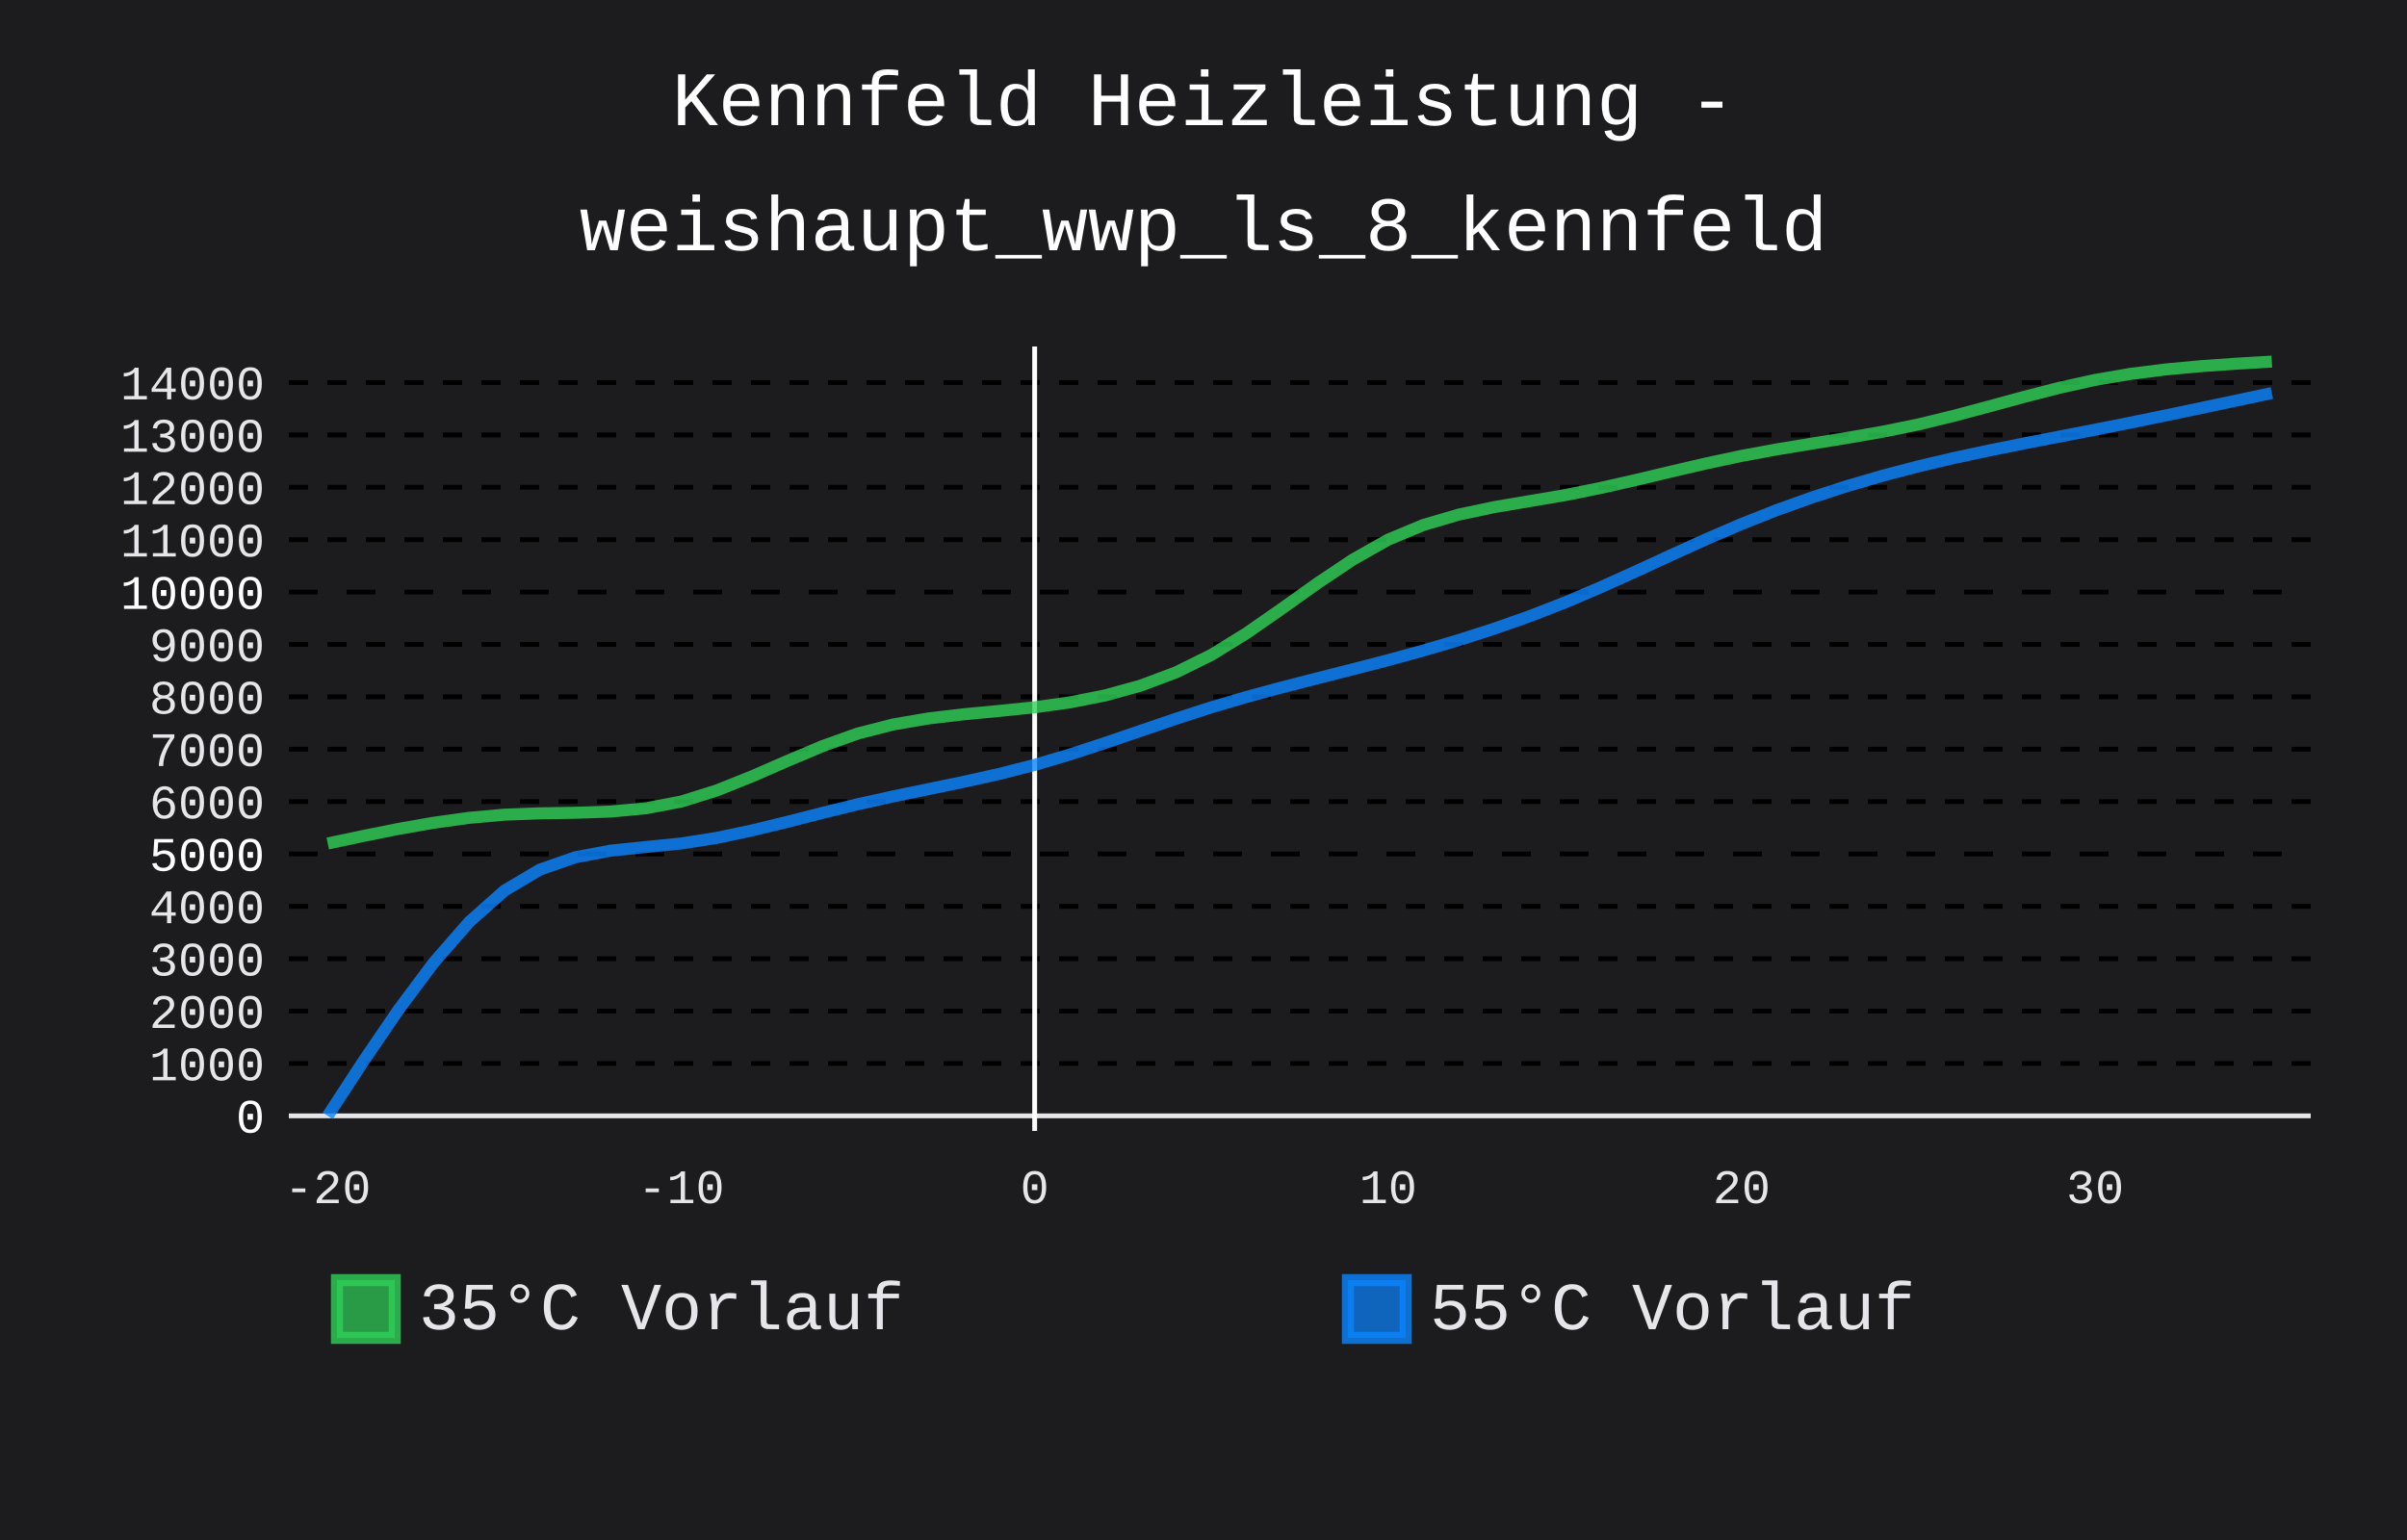
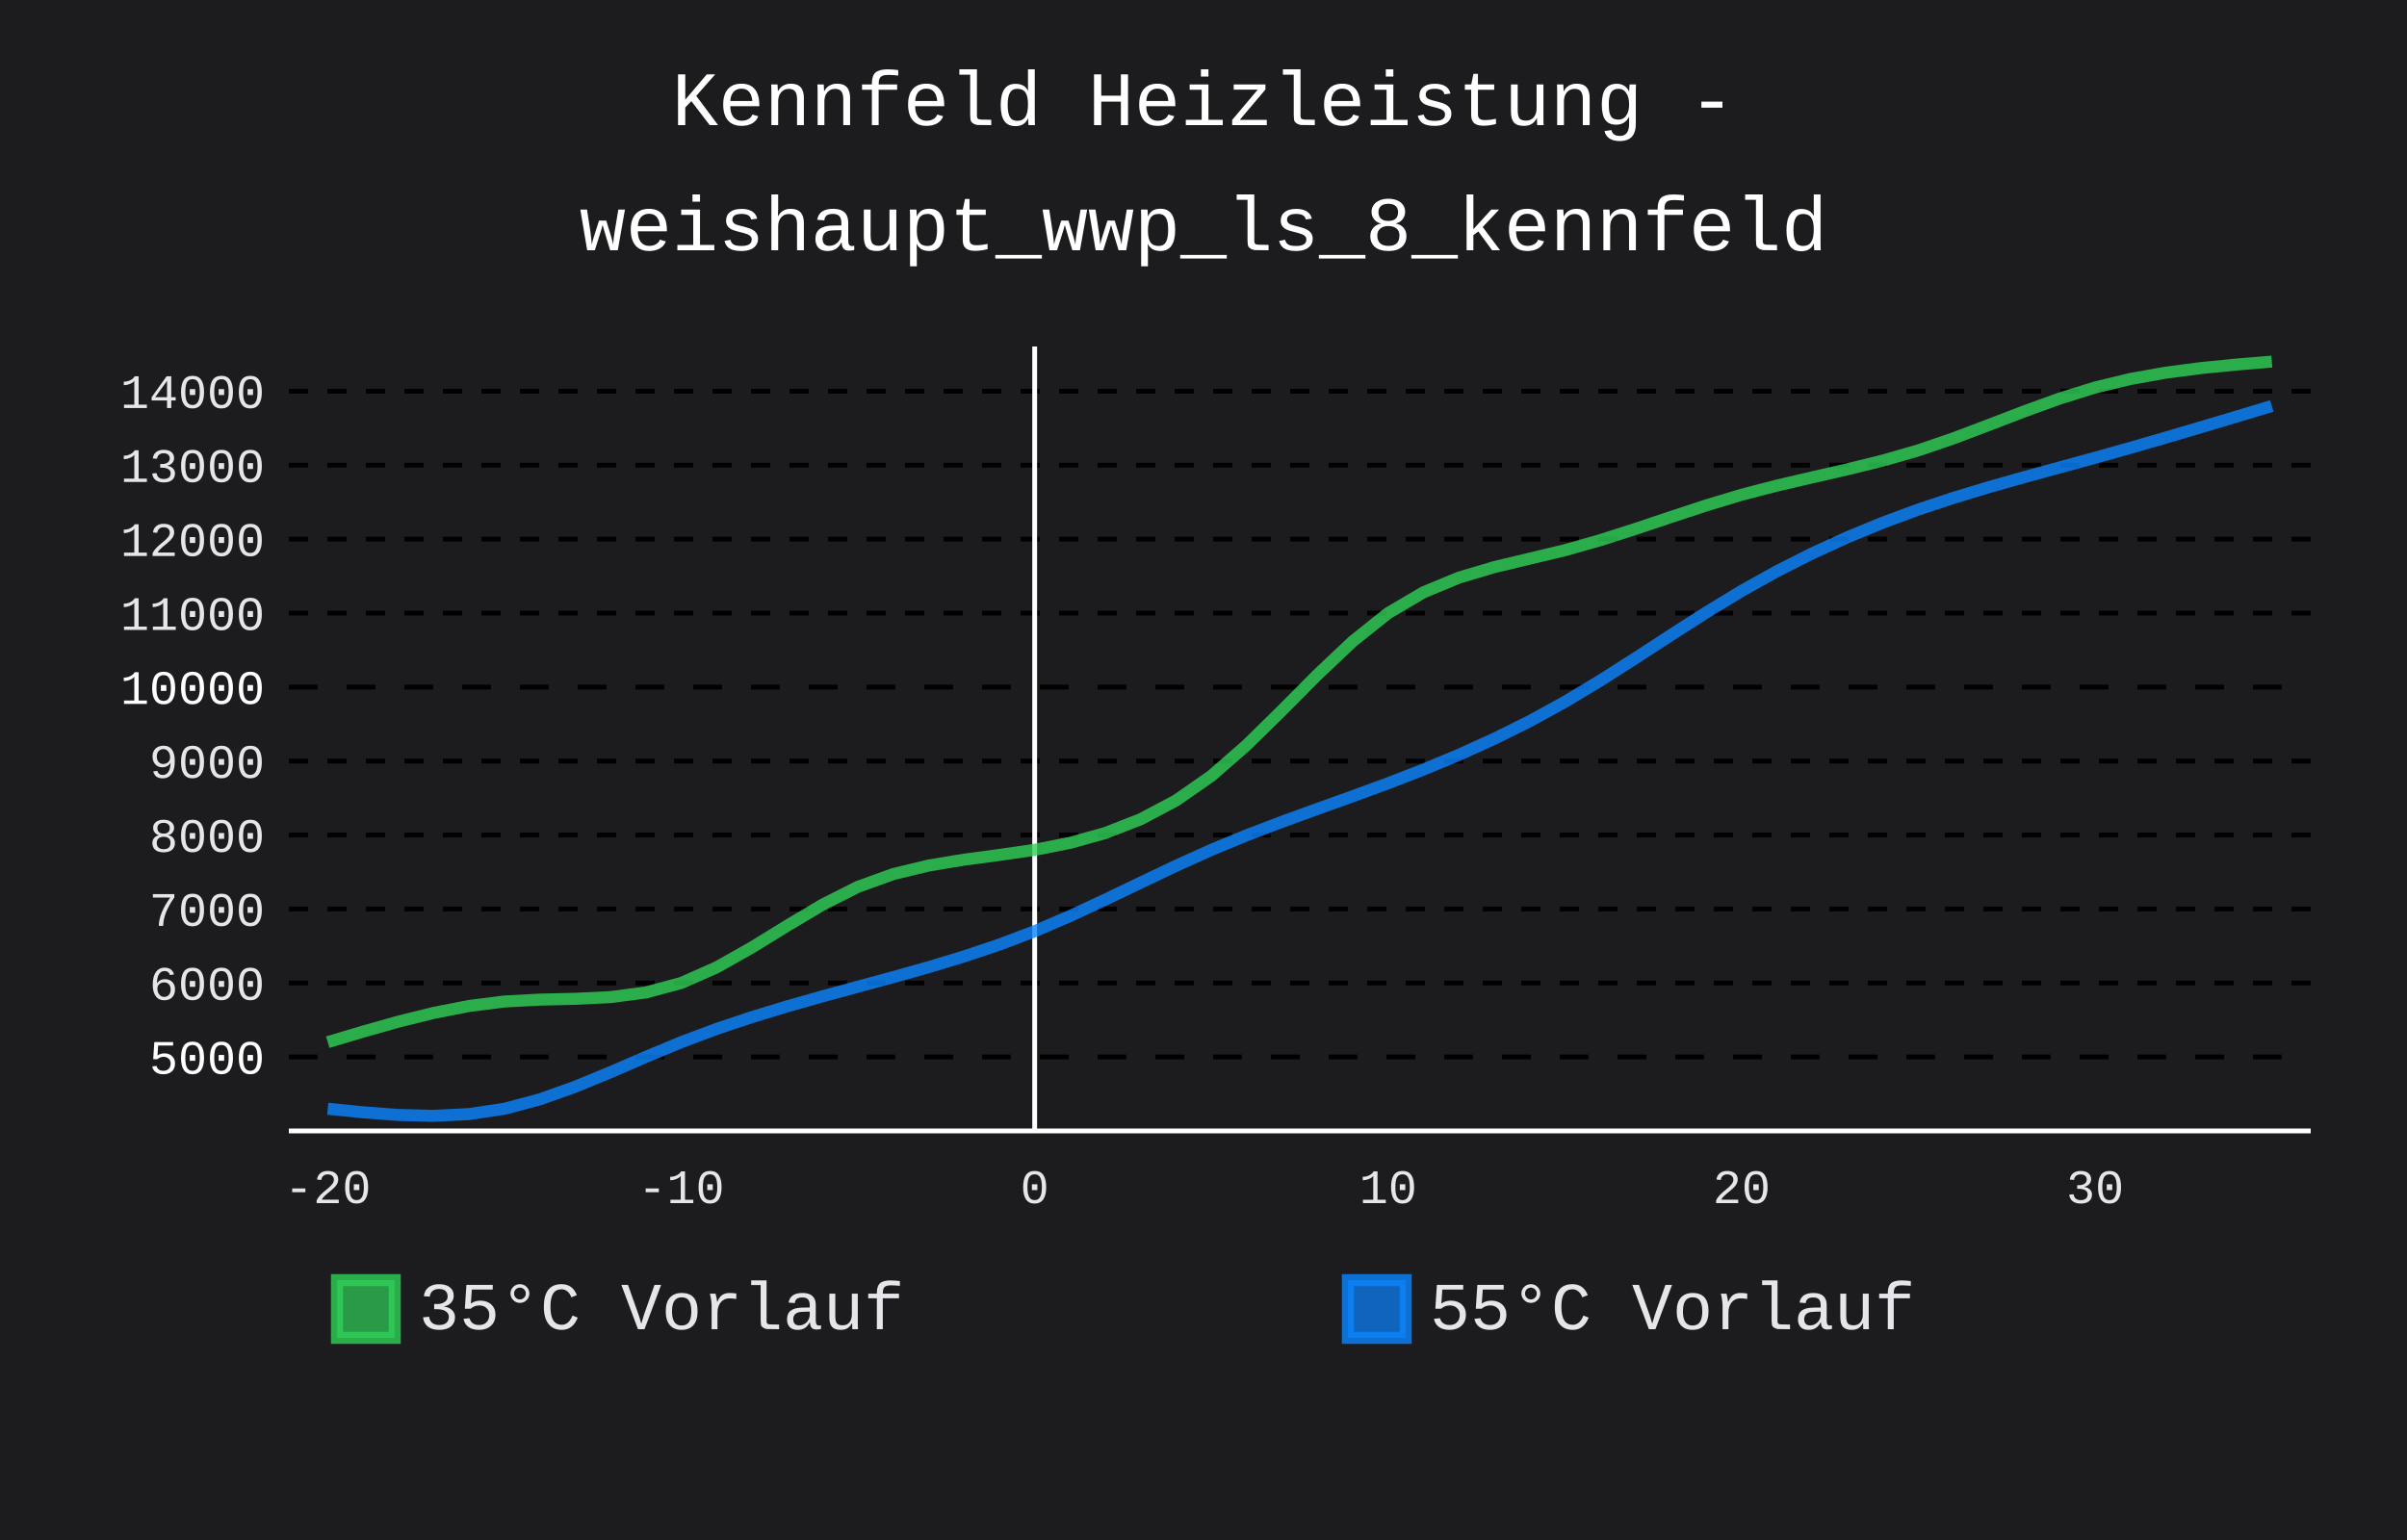
- <svg xmlns="http://www.w3.org/2000/svg" id="chart-69b6d5aa-bda1-4919-89ac-8af449a3c436" class="pygal-chart" viewBox="0 0 500 320">
+ <svg xmlns="http://www.w3.org/2000/svg" id="chart-83cfa855-fc76-4d8d-8487-4b41024a7d4e" class="pygal-chart" viewBox="0 0 500 320">
  <defs>
-     <style type="text/css">#chart-69b6d5aa-bda1-4919-89ac-8af449a3c436{-webkit-user-select:none;-webkit-font-smoothing:antialiased;font-family:Consolas,"Liberation Mono",Menlo,Courier,monospace}#chart-69b6d5aa-bda1-4919-89ac-8af449a3c436 .title{font-family:Consolas,"Liberation Mono",Menlo,Courier,monospace;font-size:16px}#chart-69b6d5aa-bda1-4919-89ac-8af449a3c436 .legends .legend text{font-family:Consolas,"Liberation Mono",Menlo,Courier,monospace;font-size:14px}#chart-69b6d5aa-bda1-4919-89ac-8af449a3c436 .axis text{font-family:Consolas,"Liberation Mono",Menlo,Courier,monospace;font-size:10px}#chart-69b6d5aa-bda1-4919-89ac-8af449a3c436 .axis text.major{font-family:Consolas,"Liberation Mono",Menlo,Courier,monospace;font-size:10px}#chart-69b6d5aa-bda1-4919-89ac-8af449a3c436 .text-overlay text.value{font-family:Consolas,"Liberation Mono",Menlo,Courier,monospace;font-size:16px}#chart-69b6d5aa-bda1-4919-89ac-8af449a3c436 .text-overlay text.label{font-family:Consolas,"Liberation Mono",Menlo,Courier,monospace;font-size:10px}#chart-69b6d5aa-bda1-4919-89ac-8af449a3c436 .tooltip{font-family:Consolas,"Liberation Mono",Menlo,Courier,monospace;font-size:14px}#chart-69b6d5aa-bda1-4919-89ac-8af449a3c436 text.no_data{font-family:Consolas,"Liberation Mono",Menlo,Courier,monospace;font-size:64px}
- #chart-69b6d5aa-bda1-4919-89ac-8af449a3c436{background-color:#1c1c1e}#chart-69b6d5aa-bda1-4919-89ac-8af449a3c436 path,#chart-69b6d5aa-bda1-4919-89ac-8af449a3c436 line,#chart-69b6d5aa-bda1-4919-89ac-8af449a3c436 rect,#chart-69b6d5aa-bda1-4919-89ac-8af449a3c436 circle{-webkit-transition:150ms;-moz-transition:150ms;transition:150ms}#chart-69b6d5aa-bda1-4919-89ac-8af449a3c436 .graph &gt; .background{fill:#1c1c1e}#chart-69b6d5aa-bda1-4919-89ac-8af449a3c436 .plot &gt; .background{fill:#1c1c1e}#chart-69b6d5aa-bda1-4919-89ac-8af449a3c436 .graph{fill:#e5e5ea}#chart-69b6d5aa-bda1-4919-89ac-8af449a3c436 text.no_data{fill:#ffffff}#chart-69b6d5aa-bda1-4919-89ac-8af449a3c436 .title{fill:#ffffff}#chart-69b6d5aa-bda1-4919-89ac-8af449a3c436 .legends .legend text{fill:#e5e5ea}#chart-69b6d5aa-bda1-4919-89ac-8af449a3c436 .legends .legend:hover text{fill:#ffffff}#chart-69b6d5aa-bda1-4919-89ac-8af449a3c436 .axis .line{stroke:#ffffff}#chart-69b6d5aa-bda1-4919-89ac-8af449a3c436 .axis .guide.line{stroke:#8e8e93}#chart-69b6d5aa-bda1-4919-89ac-8af449a3c436 .axis .major.line{stroke:#e5e5ea}#chart-69b6d5aa-bda1-4919-89ac-8af449a3c436 .axis text.major{fill:#ffffff}#chart-69b6d5aa-bda1-4919-89ac-8af449a3c436 .axis.y .guides:hover .guide.line,#chart-69b6d5aa-bda1-4919-89ac-8af449a3c436 .line-graph .axis.x .guides:hover .guide.line,#chart-69b6d5aa-bda1-4919-89ac-8af449a3c436 .stackedline-graph .axis.x .guides:hover .guide.line,#chart-69b6d5aa-bda1-4919-89ac-8af449a3c436 .xy-graph .axis.x .guides:hover .guide.line{stroke:#ffffff}#chart-69b6d5aa-bda1-4919-89ac-8af449a3c436 .axis .guides:hover text{fill:#ffffff}#chart-69b6d5aa-bda1-4919-89ac-8af449a3c436 .reactive{fill-opacity:.7;stroke-opacity:.8;stroke-width:2.5}#chart-69b6d5aa-bda1-4919-89ac-8af449a3c436 .ci{stroke:#e5e5ea}#chart-69b6d5aa-bda1-4919-89ac-8af449a3c436 .reactive.active,#chart-69b6d5aa-bda1-4919-89ac-8af449a3c436 .active .reactive{fill-opacity:.8;stroke-opacity:.9;stroke-width:4}#chart-69b6d5aa-bda1-4919-89ac-8af449a3c436 .ci .reactive.active{stroke-width:1.5}#chart-69b6d5aa-bda1-4919-89ac-8af449a3c436 .series text{fill:#ffffff}#chart-69b6d5aa-bda1-4919-89ac-8af449a3c436 .tooltip rect{fill:#1c1c1e;stroke:#ffffff;-webkit-transition:opacity 150ms;-moz-transition:opacity 150ms;transition:opacity 150ms}#chart-69b6d5aa-bda1-4919-89ac-8af449a3c436 .tooltip .label{fill:#e5e5ea}#chart-69b6d5aa-bda1-4919-89ac-8af449a3c436 .tooltip .label{fill:#e5e5ea}#chart-69b6d5aa-bda1-4919-89ac-8af449a3c436 .tooltip .legend{font-size:.8em;fill:#8e8e93}#chart-69b6d5aa-bda1-4919-89ac-8af449a3c436 .tooltip .x_label{font-size:.6em;fill:#ffffff}#chart-69b6d5aa-bda1-4919-89ac-8af449a3c436 .tooltip .xlink{font-size:.5em;text-decoration:underline}#chart-69b6d5aa-bda1-4919-89ac-8af449a3c436 .tooltip .value{font-size:1.5em}#chart-69b6d5aa-bda1-4919-89ac-8af449a3c436 .bound{font-size:.5em}#chart-69b6d5aa-bda1-4919-89ac-8af449a3c436 .max-value{font-size:.75em;fill:#8e8e93}#chart-69b6d5aa-bda1-4919-89ac-8af449a3c436 .map-element{fill:#1c1c1e;stroke:#8e8e93 !important}#chart-69b6d5aa-bda1-4919-89ac-8af449a3c436 .map-element .reactive{fill-opacity:inherit;stroke-opacity:inherit}#chart-69b6d5aa-bda1-4919-89ac-8af449a3c436 .color-0,#chart-69b6d5aa-bda1-4919-89ac-8af449a3c436 .color-0 a:visited{stroke:#30d158;fill:#30d158}#chart-69b6d5aa-bda1-4919-89ac-8af449a3c436 .color-1,#chart-69b6d5aa-bda1-4919-89ac-8af449a3c436 .color-1 a:visited{stroke:#0a84ff;fill:#0a84ff}#chart-69b6d5aa-bda1-4919-89ac-8af449a3c436 .text-overlay .color-0 text{fill:black}#chart-69b6d5aa-bda1-4919-89ac-8af449a3c436 .text-overlay .color-1 text{fill:black}
- #chart-69b6d5aa-bda1-4919-89ac-8af449a3c436 text.no_data{text-anchor:middle}#chart-69b6d5aa-bda1-4919-89ac-8af449a3c436 .guide.line{fill:none}#chart-69b6d5aa-bda1-4919-89ac-8af449a3c436 .centered{text-anchor:middle}#chart-69b6d5aa-bda1-4919-89ac-8af449a3c436 .title{text-anchor:middle}#chart-69b6d5aa-bda1-4919-89ac-8af449a3c436 .legends .legend text{fill-opacity:1}#chart-69b6d5aa-bda1-4919-89ac-8af449a3c436 .axis.x text{text-anchor:middle}#chart-69b6d5aa-bda1-4919-89ac-8af449a3c436 .axis.x:not(.web) text[transform]{text-anchor:start}#chart-69b6d5aa-bda1-4919-89ac-8af449a3c436 .axis.x:not(.web) text[transform].backwards{text-anchor:end}#chart-69b6d5aa-bda1-4919-89ac-8af449a3c436 .axis.y text{text-anchor:end}#chart-69b6d5aa-bda1-4919-89ac-8af449a3c436 .axis.y text[transform].backwards{text-anchor:start}#chart-69b6d5aa-bda1-4919-89ac-8af449a3c436 .axis.y2 text{text-anchor:start}#chart-69b6d5aa-bda1-4919-89ac-8af449a3c436 .axis.y2 text[transform].backwards{text-anchor:end}#chart-69b6d5aa-bda1-4919-89ac-8af449a3c436 .axis .guide.line{stroke-dasharray:4,4;stroke:black}#chart-69b6d5aa-bda1-4919-89ac-8af449a3c436 .axis .major.guide.line{stroke-dasharray:6,6;stroke:black}#chart-69b6d5aa-bda1-4919-89ac-8af449a3c436 .horizontal .axis.y .guide.line,#chart-69b6d5aa-bda1-4919-89ac-8af449a3c436 .horizontal .axis.y2 .guide.line,#chart-69b6d5aa-bda1-4919-89ac-8af449a3c436 .vertical .axis.x .guide.line{opacity:0}#chart-69b6d5aa-bda1-4919-89ac-8af449a3c436 .horizontal .axis.always_show .guide.line,#chart-69b6d5aa-bda1-4919-89ac-8af449a3c436 .vertical .axis.always_show .guide.line{opacity:1 !important}#chart-69b6d5aa-bda1-4919-89ac-8af449a3c436 .axis.y .guides:hover .guide.line,#chart-69b6d5aa-bda1-4919-89ac-8af449a3c436 .axis.y2 .guides:hover .guide.line,#chart-69b6d5aa-bda1-4919-89ac-8af449a3c436 .axis.x .guides:hover .guide.line{opacity:1}#chart-69b6d5aa-bda1-4919-89ac-8af449a3c436 .axis .guides:hover text{opacity:1}#chart-69b6d5aa-bda1-4919-89ac-8af449a3c436 .nofill{fill:none}#chart-69b6d5aa-bda1-4919-89ac-8af449a3c436 .subtle-fill{fill-opacity:.2}#chart-69b6d5aa-bda1-4919-89ac-8af449a3c436 .dot{stroke-width:1px;fill-opacity:1;stroke-opacity:1}#chart-69b6d5aa-bda1-4919-89ac-8af449a3c436 .dot.active{stroke-width:5px}#chart-69b6d5aa-bda1-4919-89ac-8af449a3c436 .dot.negative{fill:transparent}#chart-69b6d5aa-bda1-4919-89ac-8af449a3c436 text,#chart-69b6d5aa-bda1-4919-89ac-8af449a3c436 tspan{stroke:none !important}#chart-69b6d5aa-bda1-4919-89ac-8af449a3c436 .series text.active{opacity:1}#chart-69b6d5aa-bda1-4919-89ac-8af449a3c436 .tooltip rect{fill-opacity:.95;stroke-width:.5}#chart-69b6d5aa-bda1-4919-89ac-8af449a3c436 .tooltip text{fill-opacity:1}#chart-69b6d5aa-bda1-4919-89ac-8af449a3c436 .showable{visibility:hidden}#chart-69b6d5aa-bda1-4919-89ac-8af449a3c436 .showable.shown{visibility:visible}#chart-69b6d5aa-bda1-4919-89ac-8af449a3c436 .gauge-background{fill:rgba(229,229,229,1);stroke:none}#chart-69b6d5aa-bda1-4919-89ac-8af449a3c436 .bg-lines{stroke:#1c1c1e;stroke-width:2px}</style>
+     <style type="text/css">#chart-83cfa855-fc76-4d8d-8487-4b41024a7d4e{-webkit-user-select:none;-webkit-font-smoothing:antialiased;font-family:Consolas,"Liberation Mono",Menlo,Courier,monospace}#chart-83cfa855-fc76-4d8d-8487-4b41024a7d4e .title{font-family:Consolas,"Liberation Mono",Menlo,Courier,monospace;font-size:16px}#chart-83cfa855-fc76-4d8d-8487-4b41024a7d4e .legends .legend text{font-family:Consolas,"Liberation Mono",Menlo,Courier,monospace;font-size:14px}#chart-83cfa855-fc76-4d8d-8487-4b41024a7d4e .axis text{font-family:Consolas,"Liberation Mono",Menlo,Courier,monospace;font-size:10px}#chart-83cfa855-fc76-4d8d-8487-4b41024a7d4e .axis text.major{font-family:Consolas,"Liberation Mono",Menlo,Courier,monospace;font-size:10px}#chart-83cfa855-fc76-4d8d-8487-4b41024a7d4e .text-overlay text.value{font-family:Consolas,"Liberation Mono",Menlo,Courier,monospace;font-size:16px}#chart-83cfa855-fc76-4d8d-8487-4b41024a7d4e .text-overlay text.label{font-family:Consolas,"Liberation Mono",Menlo,Courier,monospace;font-size:10px}#chart-83cfa855-fc76-4d8d-8487-4b41024a7d4e .tooltip{font-family:Consolas,"Liberation Mono",Menlo,Courier,monospace;font-size:14px}#chart-83cfa855-fc76-4d8d-8487-4b41024a7d4e text.no_data{font-family:Consolas,"Liberation Mono",Menlo,Courier,monospace;font-size:64px}
+ #chart-83cfa855-fc76-4d8d-8487-4b41024a7d4e{background-color:#1c1c1e}#chart-83cfa855-fc76-4d8d-8487-4b41024a7d4e path,#chart-83cfa855-fc76-4d8d-8487-4b41024a7d4e line,#chart-83cfa855-fc76-4d8d-8487-4b41024a7d4e rect,#chart-83cfa855-fc76-4d8d-8487-4b41024a7d4e circle{-webkit-transition:150ms;-moz-transition:150ms;transition:150ms}#chart-83cfa855-fc76-4d8d-8487-4b41024a7d4e .graph &gt; .background{fill:#1c1c1e}#chart-83cfa855-fc76-4d8d-8487-4b41024a7d4e .plot &gt; .background{fill:#1c1c1e}#chart-83cfa855-fc76-4d8d-8487-4b41024a7d4e .graph{fill:#e5e5ea}#chart-83cfa855-fc76-4d8d-8487-4b41024a7d4e text.no_data{fill:#ffffff}#chart-83cfa855-fc76-4d8d-8487-4b41024a7d4e .title{fill:#ffffff}#chart-83cfa855-fc76-4d8d-8487-4b41024a7d4e .legends .legend text{fill:#e5e5ea}#chart-83cfa855-fc76-4d8d-8487-4b41024a7d4e .legends .legend:hover text{fill:#ffffff}#chart-83cfa855-fc76-4d8d-8487-4b41024a7d4e .axis .line{stroke:#ffffff}#chart-83cfa855-fc76-4d8d-8487-4b41024a7d4e .axis .guide.line{stroke:#8e8e93}#chart-83cfa855-fc76-4d8d-8487-4b41024a7d4e .axis .major.line{stroke:#e5e5ea}#chart-83cfa855-fc76-4d8d-8487-4b41024a7d4e .axis text.major{fill:#ffffff}#chart-83cfa855-fc76-4d8d-8487-4b41024a7d4e .axis.y .guides:hover .guide.line,#chart-83cfa855-fc76-4d8d-8487-4b41024a7d4e .line-graph .axis.x .guides:hover .guide.line,#chart-83cfa855-fc76-4d8d-8487-4b41024a7d4e .stackedline-graph .axis.x .guides:hover .guide.line,#chart-83cfa855-fc76-4d8d-8487-4b41024a7d4e .xy-graph .axis.x .guides:hover .guide.line{stroke:#ffffff}#chart-83cfa855-fc76-4d8d-8487-4b41024a7d4e .axis .guides:hover text{fill:#ffffff}#chart-83cfa855-fc76-4d8d-8487-4b41024a7d4e .reactive{fill-opacity:.7;stroke-opacity:.8;stroke-width:2.5}#chart-83cfa855-fc76-4d8d-8487-4b41024a7d4e .ci{stroke:#e5e5ea}#chart-83cfa855-fc76-4d8d-8487-4b41024a7d4e .reactive.active,#chart-83cfa855-fc76-4d8d-8487-4b41024a7d4e .active .reactive{fill-opacity:.8;stroke-opacity:.9;stroke-width:4}#chart-83cfa855-fc76-4d8d-8487-4b41024a7d4e .ci .reactive.active{stroke-width:1.5}#chart-83cfa855-fc76-4d8d-8487-4b41024a7d4e .series text{fill:#ffffff}#chart-83cfa855-fc76-4d8d-8487-4b41024a7d4e .tooltip rect{fill:#1c1c1e;stroke:#ffffff;-webkit-transition:opacity 150ms;-moz-transition:opacity 150ms;transition:opacity 150ms}#chart-83cfa855-fc76-4d8d-8487-4b41024a7d4e .tooltip .label{fill:#e5e5ea}#chart-83cfa855-fc76-4d8d-8487-4b41024a7d4e .tooltip .label{fill:#e5e5ea}#chart-83cfa855-fc76-4d8d-8487-4b41024a7d4e .tooltip .legend{font-size:.8em;fill:#8e8e93}#chart-83cfa855-fc76-4d8d-8487-4b41024a7d4e .tooltip .x_label{font-size:.6em;fill:#ffffff}#chart-83cfa855-fc76-4d8d-8487-4b41024a7d4e .tooltip .xlink{font-size:.5em;text-decoration:underline}#chart-83cfa855-fc76-4d8d-8487-4b41024a7d4e .tooltip .value{font-size:1.5em}#chart-83cfa855-fc76-4d8d-8487-4b41024a7d4e .bound{font-size:.5em}#chart-83cfa855-fc76-4d8d-8487-4b41024a7d4e .max-value{font-size:.75em;fill:#8e8e93}#chart-83cfa855-fc76-4d8d-8487-4b41024a7d4e .map-element{fill:#1c1c1e;stroke:#8e8e93 !important}#chart-83cfa855-fc76-4d8d-8487-4b41024a7d4e .map-element .reactive{fill-opacity:inherit;stroke-opacity:inherit}#chart-83cfa855-fc76-4d8d-8487-4b41024a7d4e .color-0,#chart-83cfa855-fc76-4d8d-8487-4b41024a7d4e .color-0 a:visited{stroke:#30d158;fill:#30d158}#chart-83cfa855-fc76-4d8d-8487-4b41024a7d4e .color-1,#chart-83cfa855-fc76-4d8d-8487-4b41024a7d4e .color-1 a:visited{stroke:#0a84ff;fill:#0a84ff}#chart-83cfa855-fc76-4d8d-8487-4b41024a7d4e .text-overlay .color-0 text{fill:black}#chart-83cfa855-fc76-4d8d-8487-4b41024a7d4e .text-overlay .color-1 text{fill:black}
+ #chart-83cfa855-fc76-4d8d-8487-4b41024a7d4e text.no_data{text-anchor:middle}#chart-83cfa855-fc76-4d8d-8487-4b41024a7d4e .guide.line{fill:none}#chart-83cfa855-fc76-4d8d-8487-4b41024a7d4e .centered{text-anchor:middle}#chart-83cfa855-fc76-4d8d-8487-4b41024a7d4e .title{text-anchor:middle}#chart-83cfa855-fc76-4d8d-8487-4b41024a7d4e .legends .legend text{fill-opacity:1}#chart-83cfa855-fc76-4d8d-8487-4b41024a7d4e .axis.x text{text-anchor:middle}#chart-83cfa855-fc76-4d8d-8487-4b41024a7d4e .axis.x:not(.web) text[transform]{text-anchor:start}#chart-83cfa855-fc76-4d8d-8487-4b41024a7d4e .axis.x:not(.web) text[transform].backwards{text-anchor:end}#chart-83cfa855-fc76-4d8d-8487-4b41024a7d4e .axis.y text{text-anchor:end}#chart-83cfa855-fc76-4d8d-8487-4b41024a7d4e .axis.y text[transform].backwards{text-anchor:start}#chart-83cfa855-fc76-4d8d-8487-4b41024a7d4e .axis.y2 text{text-anchor:start}#chart-83cfa855-fc76-4d8d-8487-4b41024a7d4e .axis.y2 text[transform].backwards{text-anchor:end}#chart-83cfa855-fc76-4d8d-8487-4b41024a7d4e .axis .guide.line{stroke-dasharray:4,4;stroke:black}#chart-83cfa855-fc76-4d8d-8487-4b41024a7d4e .axis .major.guide.line{stroke-dasharray:6,6;stroke:black}#chart-83cfa855-fc76-4d8d-8487-4b41024a7d4e .horizontal .axis.y .guide.line,#chart-83cfa855-fc76-4d8d-8487-4b41024a7d4e .horizontal .axis.y2 .guide.line,#chart-83cfa855-fc76-4d8d-8487-4b41024a7d4e .vertical .axis.x .guide.line{opacity:0}#chart-83cfa855-fc76-4d8d-8487-4b41024a7d4e .horizontal .axis.always_show .guide.line,#chart-83cfa855-fc76-4d8d-8487-4b41024a7d4e .vertical .axis.always_show .guide.line{opacity:1 !important}#chart-83cfa855-fc76-4d8d-8487-4b41024a7d4e .axis.y .guides:hover .guide.line,#chart-83cfa855-fc76-4d8d-8487-4b41024a7d4e .axis.y2 .guides:hover .guide.line,#chart-83cfa855-fc76-4d8d-8487-4b41024a7d4e .axis.x .guides:hover .guide.line{opacity:1}#chart-83cfa855-fc76-4d8d-8487-4b41024a7d4e .axis .guides:hover text{opacity:1}#chart-83cfa855-fc76-4d8d-8487-4b41024a7d4e .nofill{fill:none}#chart-83cfa855-fc76-4d8d-8487-4b41024a7d4e .subtle-fill{fill-opacity:.2}#chart-83cfa855-fc76-4d8d-8487-4b41024a7d4e .dot{stroke-width:1px;fill-opacity:1;stroke-opacity:1}#chart-83cfa855-fc76-4d8d-8487-4b41024a7d4e .dot.active{stroke-width:5px}#chart-83cfa855-fc76-4d8d-8487-4b41024a7d4e .dot.negative{fill:transparent}#chart-83cfa855-fc76-4d8d-8487-4b41024a7d4e text,#chart-83cfa855-fc76-4d8d-8487-4b41024a7d4e tspan{stroke:none !important}#chart-83cfa855-fc76-4d8d-8487-4b41024a7d4e .series text.active{opacity:1}#chart-83cfa855-fc76-4d8d-8487-4b41024a7d4e .tooltip rect{fill-opacity:.95;stroke-width:.5}#chart-83cfa855-fc76-4d8d-8487-4b41024a7d4e .tooltip text{fill-opacity:1}#chart-83cfa855-fc76-4d8d-8487-4b41024a7d4e .showable{visibility:hidden}#chart-83cfa855-fc76-4d8d-8487-4b41024a7d4e .showable.shown{visibility:visible}#chart-83cfa855-fc76-4d8d-8487-4b41024a7d4e .gauge-background{fill:rgba(229,229,229,1);stroke:none}#chart-83cfa855-fc76-4d8d-8487-4b41024a7d4e .bg-lines{stroke:#1c1c1e;stroke-width:2px}</style>
  </defs>
  <g class="graph xy-graph vertical">
    <rect x="0" y="0" width="500" height="320" class="background" />
    <g transform="translate(60, 72)" class="plot">
      <rect x="0" y="0" width="420.0" height="163.0" class="background" />
      <g class="axis y always_show">
+         <path d="M0 163 h420" class="line" />
        <g class="guides">
-           <path d="M0 159.865 h420" class="axis major line" />
-           <text x="-5" y="163.365" class="major">0</text>
+           <path d="M0 147.631 h420" class="major guide line" />
+           <text x="-5" y="151.131" class="major">5000</text>
        </g>
        <g class="guides">
-           <path d="M0 148.981 h420" class="guide line" />
-           <text x="-5" y="152.481" class="">1000</text>
+           <path d="M0 132.259 h420" class="guide line" />
+           <text x="-5" y="135.759" class="">6000</text>
        </g>
        <g class="guides">
-           <path d="M0 138.097 h420" class="guide line" />
-           <text x="-5" y="141.597" class="">2000</text>
+           <path d="M0 116.887 h420" class="guide line" />
+           <text x="-5" y="120.387" class="">7000</text>
        </g>
        <g class="guides">
-           <path d="M0 127.213 h420" class="guide line" />
-           <text x="-5" y="130.713" class="">3000</text>
+           <path d="M0 101.515 h420" class="guide line" />
+           <text x="-5" y="105.015" class="">8000</text>
        </g>
        <g class="guides">
-           <path d="M0 116.329 h420" class="guide line" />
-           <text x="-5" y="119.829" class="">4000</text>
+           <path d="M0 86.143 h420" class="guide line" />
+           <text x="-5" y="89.643" class="">9000</text>
        </g>
        <g class="guides">
-           <path d="M0 105.445 h420" class="major guide line" />
-           <text x="-5" y="108.945" class="major">5000</text>
+           <path d="M0 70.771 h420" class="major guide line" />
+           <text x="-5" y="74.271" class="major">10000</text>
        </g>
        <g class="guides">
-           <path d="M0 94.561 h420" class="guide line" />
-           <text x="-5" y="98.061" class="">6000</text>
+           <path d="M0 55.399 h420" class="guide line" />
+           <text x="-5" y="58.899" class="">11000</text>
        </g>
        <g class="guides">
-           <path d="M0 83.677 h420" class="guide line" />
-           <text x="-5" y="87.177" class="">7000</text>
+           <path d="M0 40.027 h420" class="guide line" />
+           <text x="-5" y="43.527" class="">12000</text>
        </g>
        <g class="guides">
-           <path d="M0 72.793 h420" class="guide line" />
-           <text x="-5" y="76.293" class="">8000</text>
+           <path d="M0 24.655 h420" class="guide line" />
+           <text x="-5" y="28.155" class="">13000</text>
        </g>
        <g class="guides">
-           <path d="M0 61.909 h420" class="guide line" />
-           <text x="-5" y="65.409" class="">9000</text>
-         </g>
-         <g class="guides">
-           <path d="M0 51.025 h420" class="major guide line" />
-           <text x="-5" y="54.525" class="major">10000</text>
-         </g>
-         <g class="guides">
-           <path d="M0 40.14 h420" class="guide line" />
-           <text x="-5" y="43.64" class="">11000</text>
-         </g>
-         <g class="guides">
-           <path d="M0 29.256 h420" class="guide line" />
-           <text x="-5" y="32.756" class="">12000</text>
-         </g>
-         <g class="guides">
-           <path d="M0 18.372 h420" class="guide line" />
-           <text x="-5" y="21.872" class="">13000</text>
-         </g>
-         <g class="guides">
-           <path d="M0 7.488 h420" class="guide line" />
-           <text x="-5" y="10.988" class="">14000</text>
+           <path d="M0 9.283 h420" class="guide line" />
+           <text x="-5" y="12.783" class="">14000</text>
        </g>
      </g>
      <g class="axis x">
        <g class="guides">
          <path d="M8.077 0 v163" class="guide line" />
          <text x="8.077" y="178.0" class="">-20</text>
        </g>
        <g class="guides">
          <path d="M81.503 0 v163" class="guide line" />
          <text x="81.503" y="178.0" class="">-10</text>
        </g>
        <g class="guides">
          <path d="M154.93 0 v163" class="axis line" />
          <text x="154.93" y="178.0" class="">0</text>
        </g>
        <g class="guides">
          <path d="M228.357 0 v163" class="guide line" />
          <text x="228.357" y="178.0" class="">10</text>
        </g>
        <g class="guides">
          <path d="M301.783 0 v163" class="guide line" />
          <text x="301.783" y="178.0" class="">20</text>
        </g>
        <g class="guides">
          <path d="M375.21 0 v163" class="guide line" />
          <text x="375.21" y="178.0" class="">30</text>
        </g>
      </g>
      <g class="series serie-0 color-0">
-         <path d="M8.077 103.268 L15.42 101.713 22.762 100.246 30.105 98.959 37.448 97.941 44.79 97.282 52.133 97.008 59.476 96.889 66.818 96.636 74.161 95.957 81.503 94.561 88.846 92.265 96.189 89.332 103.531 86.131 110.874 83.034 118.217 80.412 125.559 78.535 132.902 77.279 140.245 76.417 147.587 75.723 154.93 74.97 162.273 73.946 169.615 72.492 176.958 70.461 184.301 67.708 191.643 64.085 198.986 59.546 206.329 54.437 213.671 49.203 221.014 44.288 228.357 40.14 235.699 37.079 243.042 34.925 250.385 33.377 257.727 32.132 265.07 30.889 272.413 29.413 279.755 27.748 287.098 26.004 294.441 24.293 301.783 22.726 309.126 21.376 316.469 20.166 323.811 18.976 331.154 17.692 338.497 16.196 345.839 14.414 353.182 12.449 360.524 10.452 367.867 8.567 375.21 6.944 382.552 5.691 389.895 4.766 397.238 4.086 404.58 3.569 411.923 3.135" class="line reactive nofill" />
+         <path d="M8.077 144.556 L15.42 142.36 22.762 140.288 30.105 138.471 37.448 137.033 44.79 136.102 52.133 135.715 59.476 135.547 66.818 135.19 74.161 134.231 81.503 132.259 88.846 129.017 96.189 124.874 103.531 120.353 110.874 115.978 118.217 112.275 125.559 109.625 132.902 107.851 140.245 106.634 147.587 105.653 154.93 104.589 162.273 103.144 169.615 101.091 176.958 98.222 184.301 94.333 191.643 89.217 198.986 82.806 206.329 75.59 213.671 68.198 221.014 61.257 228.357 55.399 235.699 51.075 243.042 48.033 250.385 45.847 257.727 44.089 265.07 42.333 272.413 40.249 279.755 37.897 287.098 35.434 294.441 33.018 301.783 30.804 309.126 28.898 316.469 27.189 323.811 25.508 331.154 23.695 338.497 21.581 345.839 19.065 353.182 16.29 360.524 13.469 367.867 10.807 375.21 8.515 382.552 6.745 389.895 5.439 397.238 4.478 404.58 3.748 411.923 3.135" class="line reactive nofill" />
      </g>
      <g class="series serie-1 color-1">
-         <path d="M8.077 159.865 L15.42 148.619 22.762 137.845 30.105 128.013 37.448 119.595 44.79 113.064 52.133 108.713 59.476 106.14 66.818 104.761 74.161 103.998 81.503 103.268 88.846 102.113 96.189 100.566 103.531 98.78 110.874 96.908 118.217 95.105 125.559 93.481 132.902 91.967 140.245 90.448 147.587 88.811 154.93 86.942 162.273 84.765 169.615 82.362 176.958 79.849 184.301 77.346 191.643 74.97 198.986 72.808 206.329 70.821 213.671 68.933 221.014 67.075 228.357 65.174 235.699 63.161 243.042 60.997 250.385 58.639 257.727 56.053 265.07 53.201 272.413 50.071 279.755 46.756 287.098 43.372 294.441 40.039 301.783 36.875 309.126 33.975 316.469 31.345 323.811 28.967 331.154 26.825 338.497 24.903 345.839 23.177 353.182 21.603 360.524 20.129 367.867 18.706 375.21 17.284 382.552 15.821 389.895 14.317 397.238 12.783 404.58 11.229 411.923 9.665" class="line reactive nofill" />
+         <path d="M8.077 158.391 L15.42 159.129 22.762 159.681 30.105 159.865 37.448 159.496 44.79 158.391 52.133 156.437 59.476 153.82 66.818 150.794 74.161 147.622 81.503 144.556 88.846 141.803 96.189 139.345 103.531 137.11 110.874 135.027 118.217 133.028 125.559 131.035 132.902 128.969 140.245 126.747 147.587 124.284 154.93 121.499 162.273 118.344 169.615 114.93 176.958 111.401 184.301 107.905 191.643 104.589 198.986 101.558 206.329 98.756 213.671 96.086 221.014 93.451 228.357 90.755 235.699 87.908 243.042 84.847 250.385 81.519 257.727 77.871 265.07 73.846 272.413 69.426 279.755 64.744 287.098 59.965 294.441 55.258 301.783 50.788 309.126 46.691 316.469 42.976 323.811 39.618 331.154 36.593 338.497 33.878 345.839 31.441 353.182 29.218 360.524 27.136 367.867 25.127 375.21 23.118 382.552 21.052 389.895 18.928 397.238 16.762 404.58 14.567 411.923 12.358" class="line reactive nofill" />
      </g>
    </g>
    <g class="titles">
      <text x="250.0" y="26" class="title plot_title">Kennfeld Heizleistung -</text>
      <text x="250.0" y="52" class="title plot_title">weishaupt_wwp_ls_8_kennfeld</text>
    </g>
    <g transform="translate(60, 72)" class="plot overlay">
      <g class="series serie-0 color-0" />
      <g class="series serie-1 color-1" />
    </g>
    <g transform="translate(60, 72)" class="plot text-overlay">
      <g class="series serie-0 color-0" />
      <g class="series serie-1 color-1" />
    </g>
    <g transform="translate(60, 72)" class="plot tooltip-overlay">
      <g transform="translate(0 0)" style="opacity: 0" class="tooltip">
        <rect rx="0" ry="0" width="0" height="0" class="tooltip-box" />
        <g class="text" />
      </g>
    </g>
    <g transform="translate(70, 265)" class="legends">
      <g id="activate-serie-0" class="legend reactive activate-serie">
        <rect x="0.0" y="1.0" width="12" height="12" class="color-0 reactive" />
        <text x="17.0" y="11.2">35°C Vorlauf</text>
      </g>
      <g id="activate-serie-1" class="legend reactive activate-serie">
        <rect x="210.0" y="1.0" width="12" height="12" class="color-1 reactive" />
        <text x="227.0" y="11.2">55°C Vorlauf</text>
      </g>
    </g>
  </g>
</svg>
